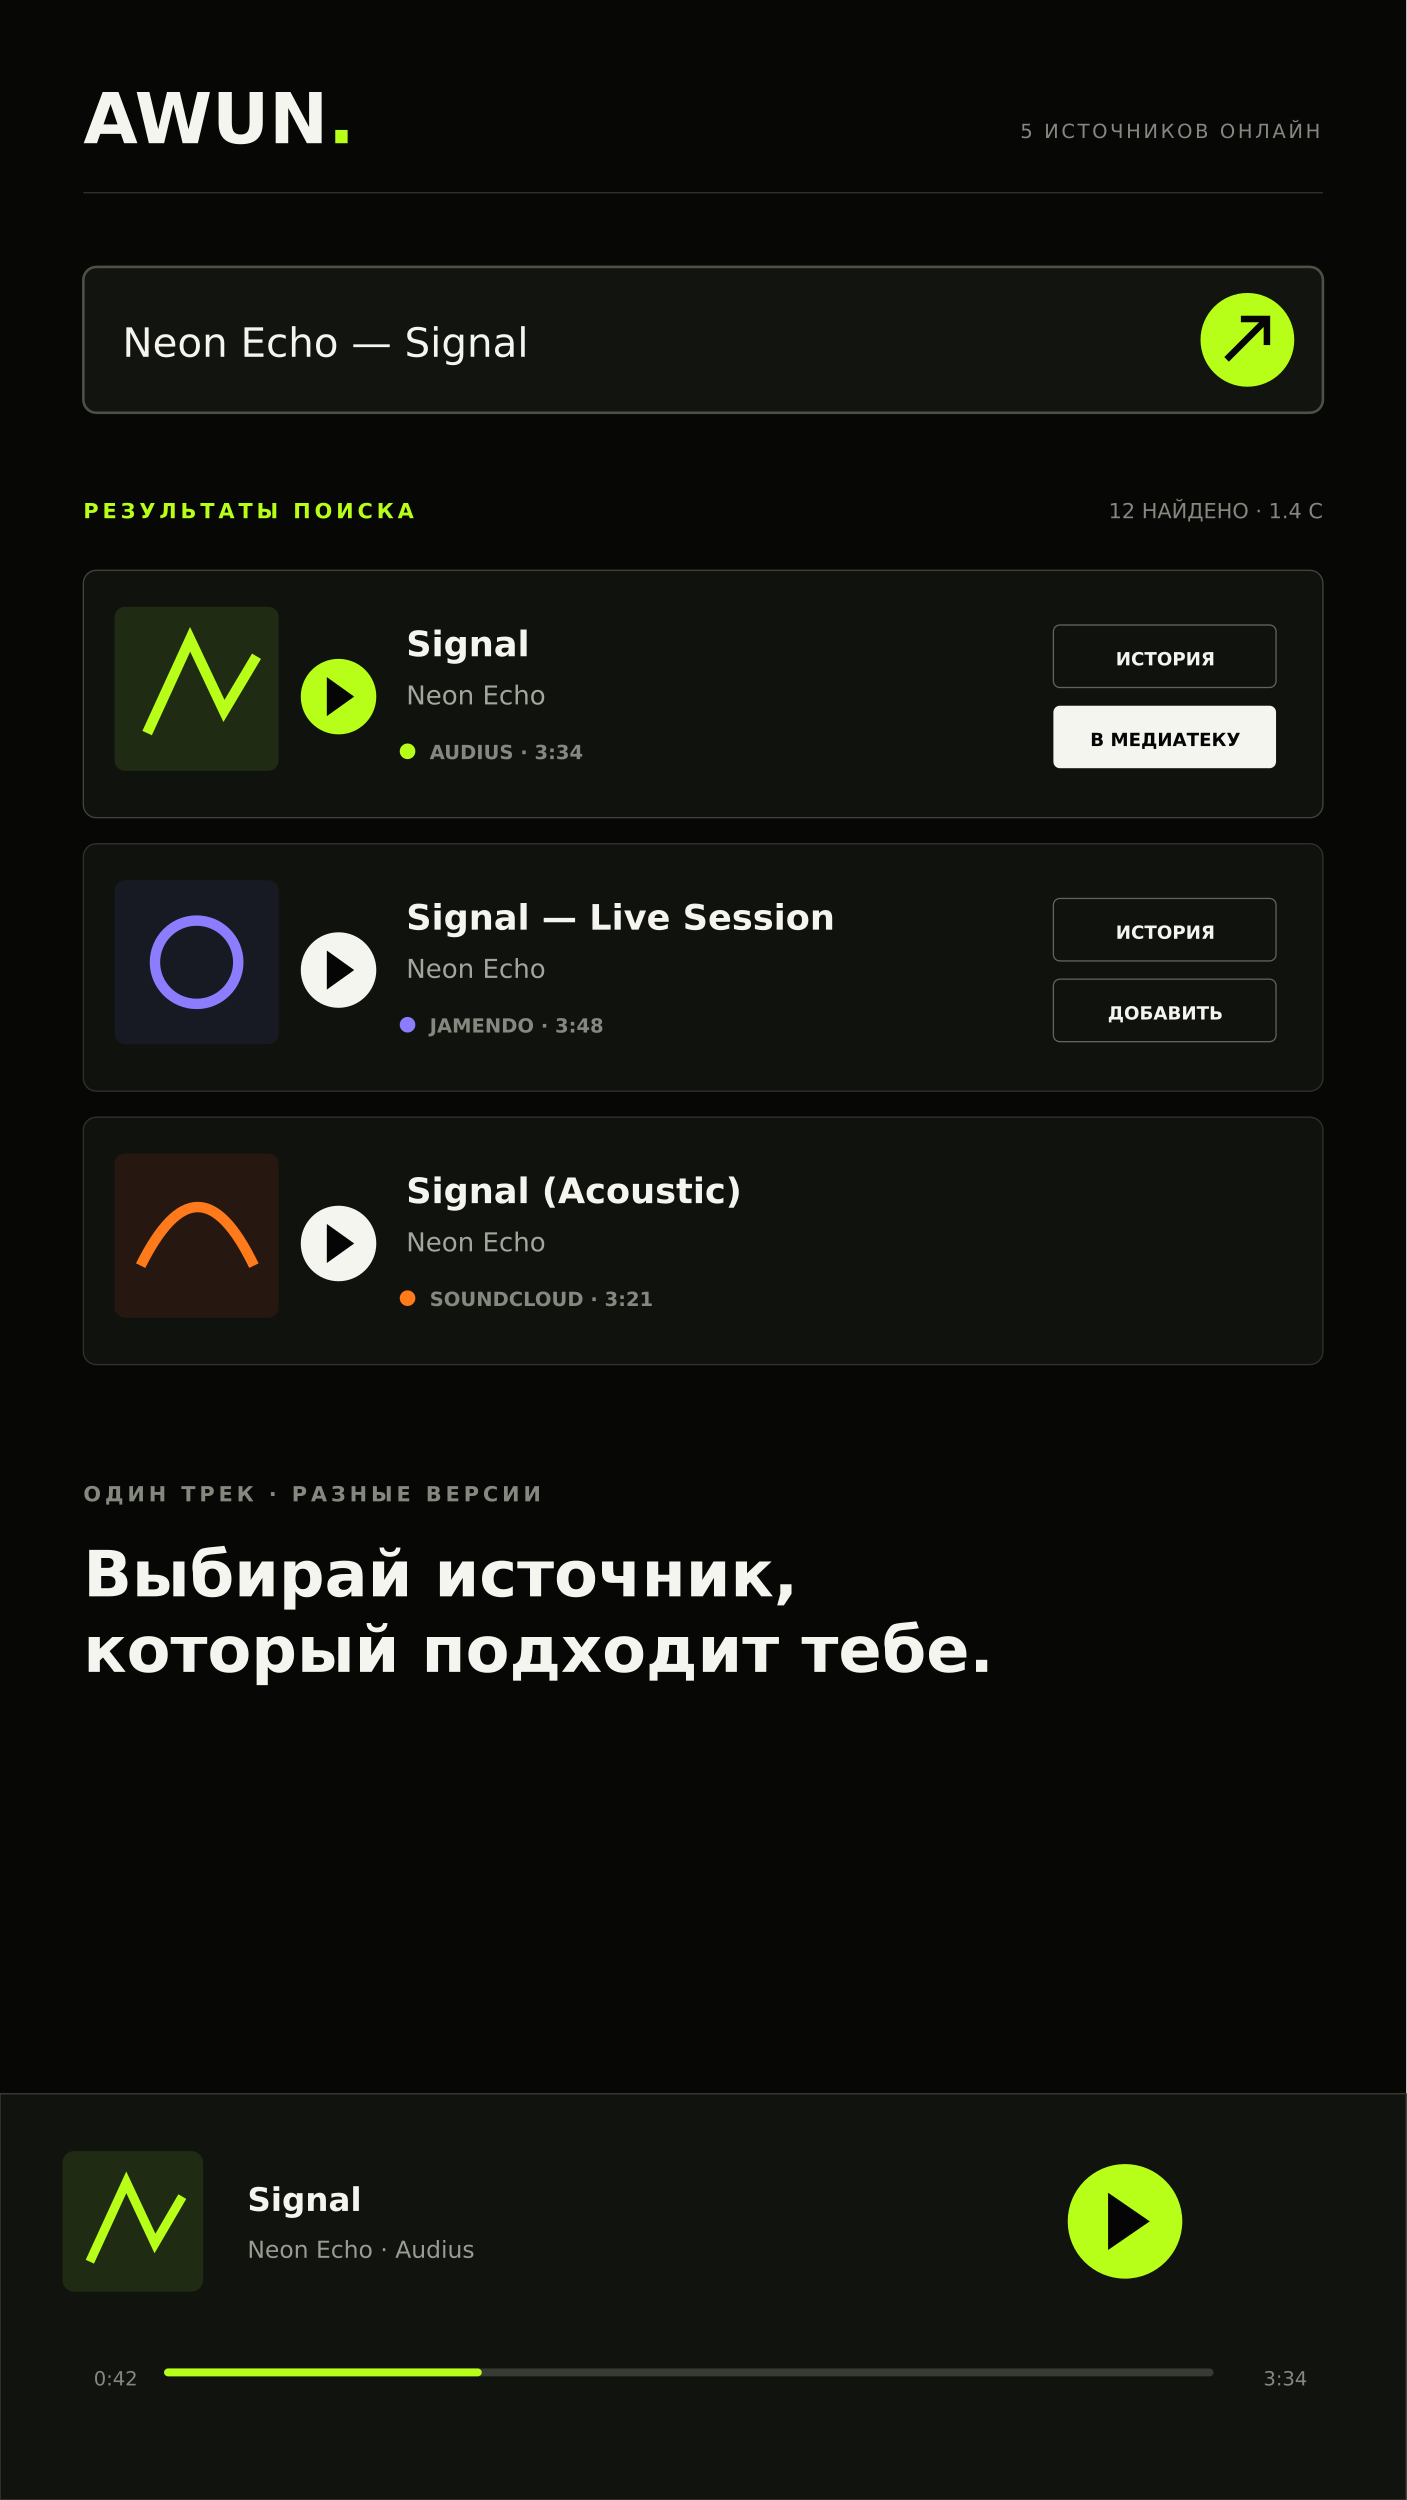
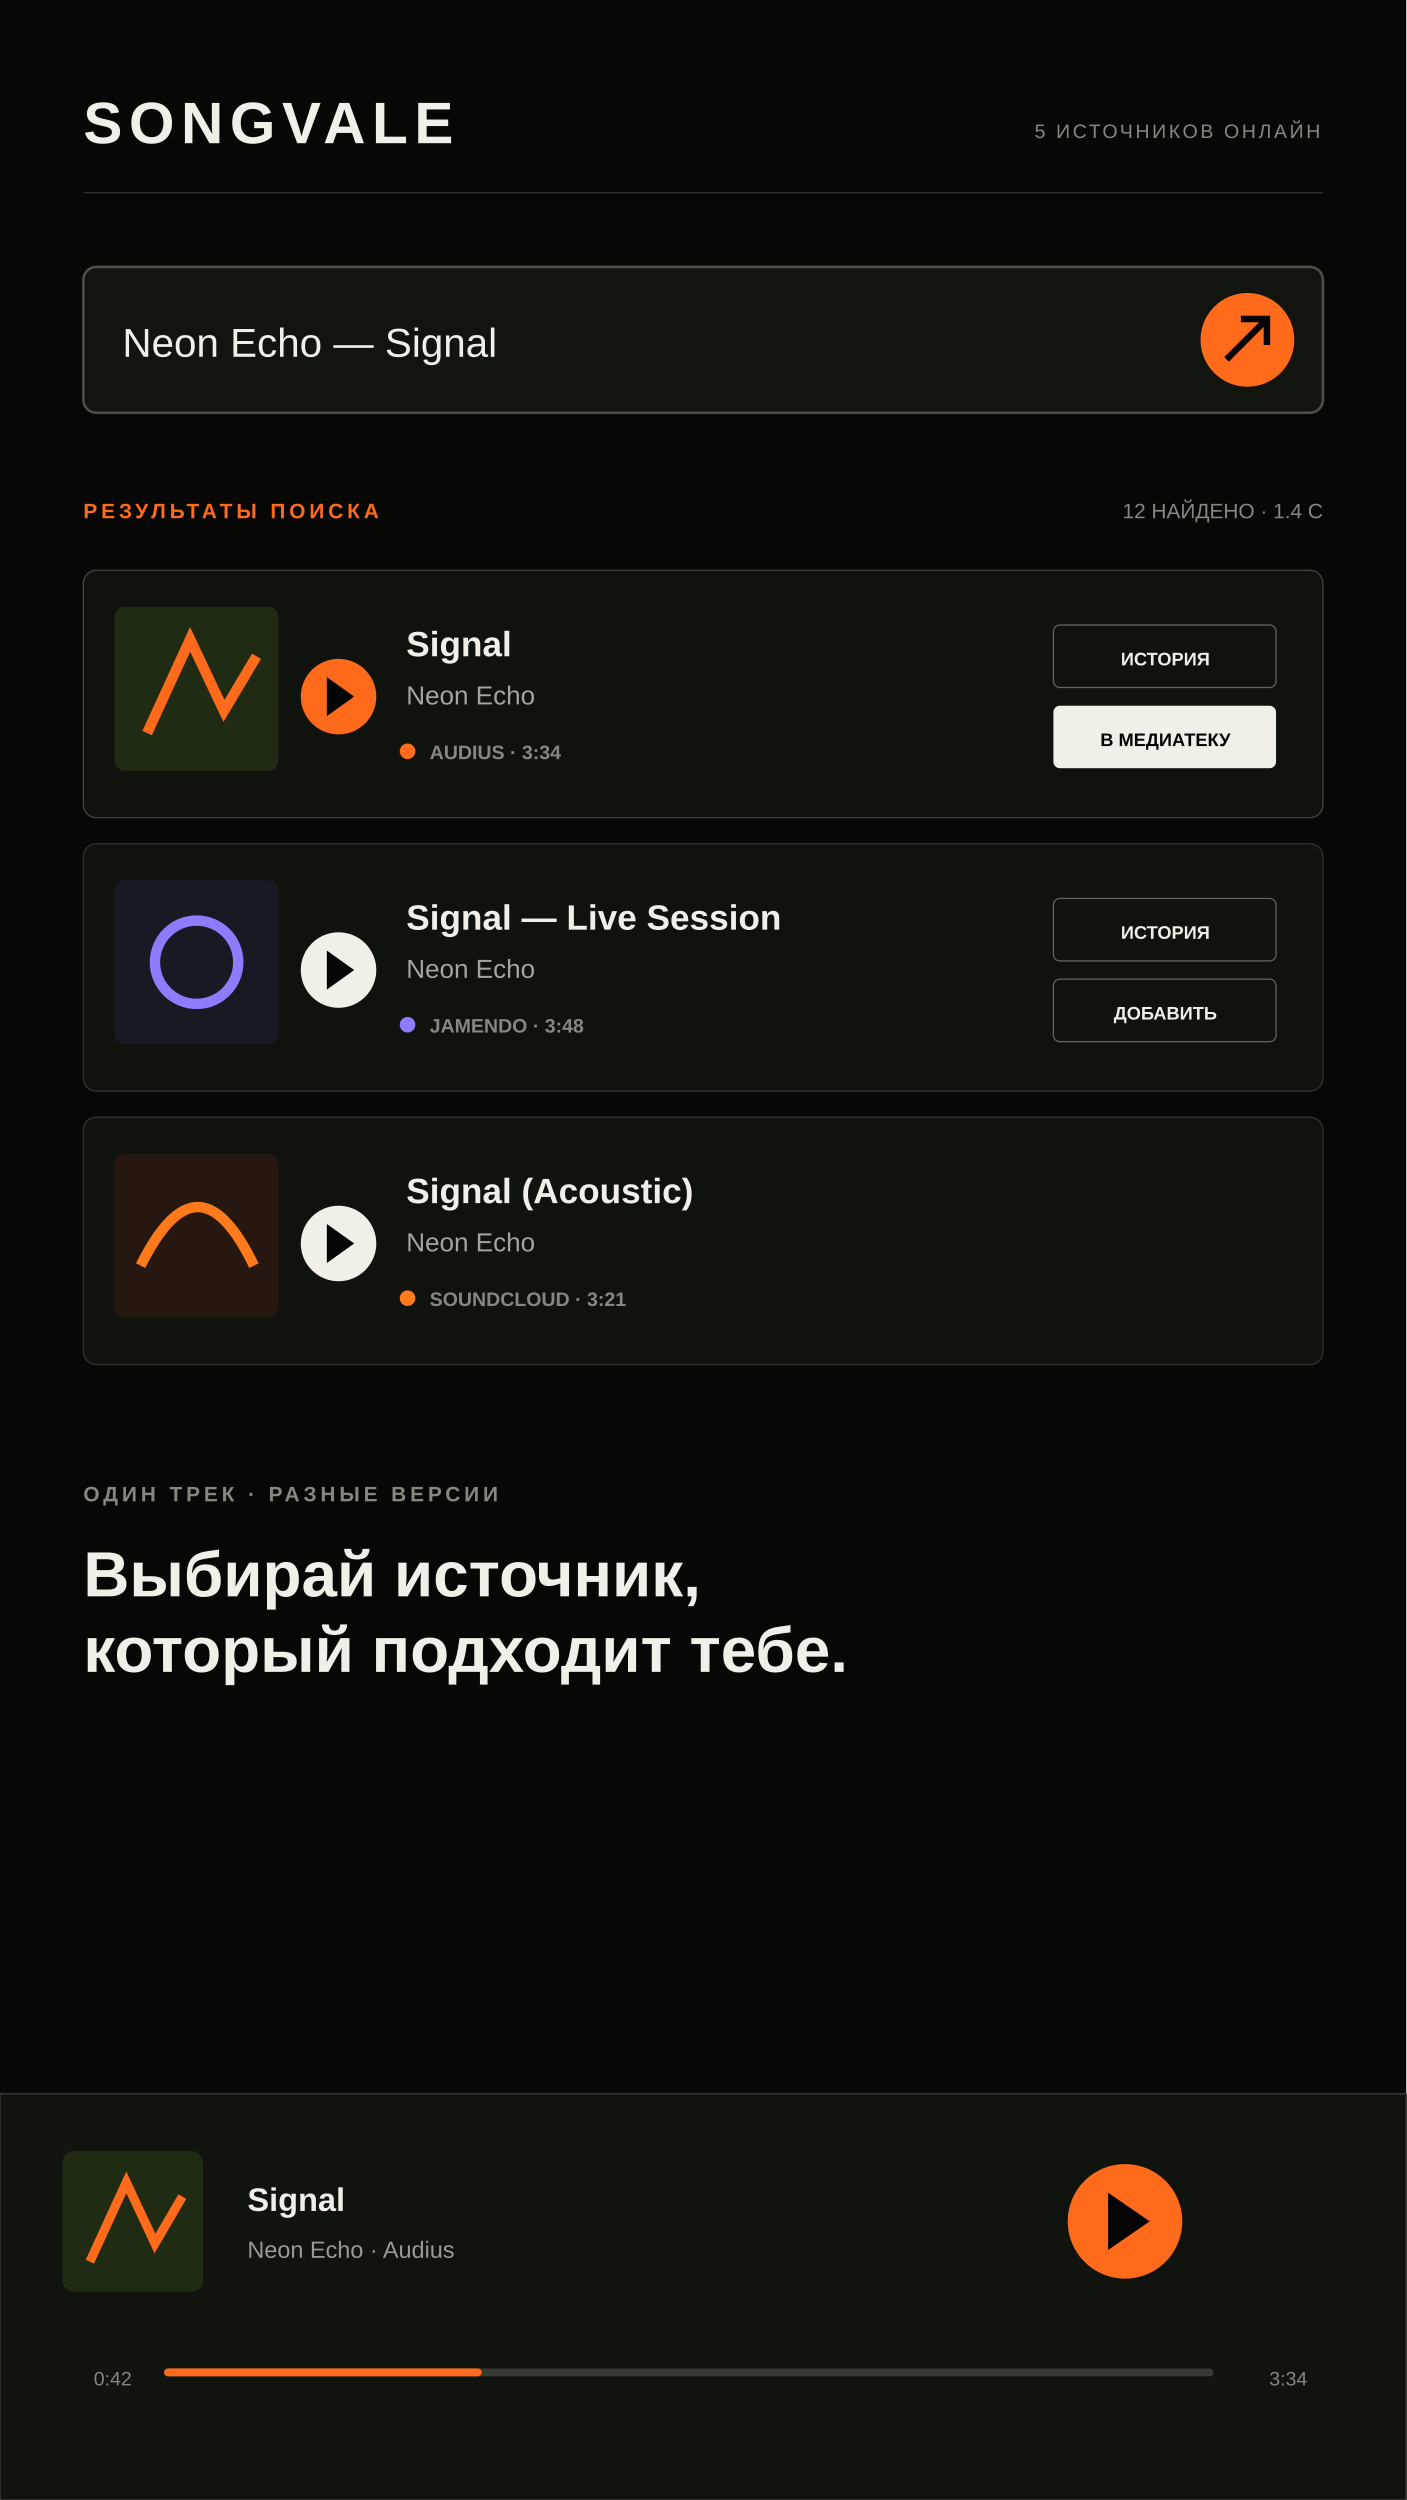
<svg xmlns="http://www.w3.org/2000/svg" width="1080" height="1920" viewBox="0 0 1080 1920">
  <rect width="1080" height="1920" fill="#070806" />
-   <text x="64" y="110" fill="#f5f5ef" font-family="DejaVu Sans" font-size="54" font-weight="900">AWUN<tspan fill="#b7ff19">.</tspan>
-   </text>
-   <text x="1014" y="106" fill="#85887f" font-family="DejaVu Sans" font-size="15" text-anchor="end" letter-spacing="2">5 ИСТОЧНИКОВ ОНЛАЙН</text>
+   <text x="64" y="110" fill="#f1f0e8" font-family="Avenir Next,Helvetica Neue,Arial" font-size="45" font-weight="600" letter-spacing="5">SONGVALE</text>
+   <text x="1014" y="106" fill="#85887f" font-family="Avenir Next,Helvetica Neue,Arial" font-size="15" text-anchor="end" letter-spacing="2">5 ИСТОЧНИКОВ ОНЛАЙН</text>
  <line x1="64" y1="148" x2="1016" y2="148" stroke="#30332c" />
  <rect x="64" y="205" width="952" height="112" rx="10" fill="#12140f" stroke="#4c5045" stroke-width="2" />
-   <text x="94" y="274" fill="#f5f5ef" font-family="DejaVu Sans" font-size="31">Neon Echo — Signal</text>
-   <circle cx="958" cy="261" r="36" fill="#b7ff19" />
+   <text x="94" y="274" fill="#f1f0e8" font-family="Avenir Next,Helvetica Neue,Arial" font-size="31">Neon Echo — Signal</text>
+   <circle cx="958" cy="261" r="36" fill="#ff6b1a" />
  <path d="M942 276l31-31M953 245h20v20" fill="none" stroke="#050505" stroke-width="5" />
-   <text x="64" y="398" fill="#b7ff19" font-family="DejaVu Sans" font-size="16" font-weight="700" letter-spacing="3">РЕЗУЛЬТАТЫ ПОИСКА</text>
-   <text x="1016" y="398" fill="#85887f" font-family="DejaVu Sans" font-size="16" text-anchor="end">12 НАЙДЕНО · 1.4 С</text>
-   <g font-family="DejaVu Sans">
+   <text x="64" y="398" fill="#ff6b1a" font-family="Avenir Next,Helvetica Neue,Arial" font-size="16" font-weight="700" letter-spacing="3">РЕЗУЛЬТАТЫ ПОИСКА</text>
+   <text x="1016" y="398" fill="#85887f" font-family="Avenir Next,Helvetica Neue,Arial" font-size="16" text-anchor="end">12 НАЙДЕНО · 1.4 С</text>
+   <g font-family="Avenir Next,Helvetica Neue,Arial">
    <rect x="64" y="438" width="952" height="190" rx="10" fill="#10120e" stroke="#42463b" />
    <rect x="88" y="466" width="126" height="126" rx="8" fill="#1f2b12" />
-     <path d="M113 563l33-72 26 55 25-42" fill="none" stroke="#b7ff19" stroke-width="8" />
-     <circle cx="260" cy="535" r="29" fill="#b7ff19" />
+     <path d="M113 563l33-72 26 55 25-42" fill="none" stroke="#ff6b1a" stroke-width="8" />
+     <circle cx="260" cy="535" r="29" fill="#ff6b1a" />
    <path d="M251 520l21 15-21 15z" fill="#050505" />
-     <text x="312" y="504" fill="#f5f5ef" font-size="27" font-weight="800">Signal</text>
+     <text x="312" y="504" fill="#f1f0e8" font-size="27" font-weight="800">Signal</text>
    <text x="312" y="541" fill="#a4a69e" font-size="20">Neon Echo</text>
-     <circle cx="313" cy="577" r="6" fill="#b7ff19" />
+     <circle cx="313" cy="577" r="6" fill="#ff6b1a" />
    <text x="330" y="583" fill="#85887f" font-size="15" font-weight="700">AUDIUS · 3:34</text>
    <rect x="809" y="480" width="171" height="48" rx="5" fill="none" stroke="#606459" />
-     <text x="895" y="511" fill="#f5f5ef" font-size="14" font-weight="800" text-anchor="middle">ИСТОРИЯ</text>
-     <rect x="809" y="542" width="171" height="48" rx="5" fill="#f5f5ef" />
+     <text x="895" y="511" fill="#f1f0e8" font-size="14" font-weight="800" text-anchor="middle">ИСТОРИЯ</text>
+     <rect x="809" y="542" width="171" height="48" rx="5" fill="#f1f0e8" />
    <text x="895" y="573" fill="#050505" font-size="14" font-weight="800" text-anchor="middle">В МЕДИАТЕКУ</text>
    <rect x="64" y="648" width="952" height="190" rx="10" fill="#10120e" stroke="#30332c" />
    <rect x="88" y="676" width="126" height="126" rx="8" fill="#171923" />
    <circle cx="151" cy="739" r="32" fill="none" stroke="#8c7dff" stroke-width="8" />
-     <circle cx="260" cy="745" r="29" fill="#f5f5ef" />
+     <circle cx="260" cy="745" r="29" fill="#f1f0e8" />
    <path d="M251 730l21 15-21 15z" fill="#050505" />
-     <text x="312" y="714" fill="#f5f5ef" font-size="27" font-weight="800">Signal — Live Session</text>
+     <text x="312" y="714" fill="#f1f0e8" font-size="27" font-weight="800">Signal — Live Session</text>
    <text x="312" y="751" fill="#a4a69e" font-size="20">Neon Echo</text>
    <circle cx="313" cy="787" r="6" fill="#8c7dff" />
    <text x="330" y="793" fill="#85887f" font-size="15" font-weight="700">JAMENDO · 3:48</text>
    <rect x="809" y="690" width="171" height="48" rx="5" fill="none" stroke="#606459" />
-     <text x="895" y="721" fill="#f5f5ef" font-size="14" font-weight="800" text-anchor="middle">ИСТОРИЯ</text>
+     <text x="895" y="721" fill="#f1f0e8" font-size="14" font-weight="800" text-anchor="middle">ИСТОРИЯ</text>
    <rect x="809" y="752" width="171" height="48" rx="5" fill="none" stroke="#606459" />
-     <text x="895" y="783" fill="#f5f5ef" font-size="14" font-weight="800" text-anchor="middle">ДОБАВИТЬ</text>
+     <text x="895" y="783" fill="#f1f0e8" font-size="14" font-weight="800" text-anchor="middle">ДОБАВИТЬ</text>
    <rect x="64" y="858" width="952" height="190" rx="10" fill="#10120e" stroke="#30332c" />
    <rect x="88" y="886" width="126" height="126" rx="8" fill="#261810" />
    <path d="M108 972c30-60 58-60 87 0" fill="none" stroke="#ff7a1a" stroke-width="8" />
-     <circle cx="260" cy="955" r="29" fill="#f5f5ef" />
+     <circle cx="260" cy="955" r="29" fill="#f1f0e8" />
    <path d="M251 940l21 15-21 15z" fill="#050505" />
-     <text x="312" y="924" fill="#f5f5ef" font-size="27" font-weight="800">Signal (Acoustic)</text>
+     <text x="312" y="924" fill="#f1f0e8" font-size="27" font-weight="800">Signal (Acoustic)</text>
    <text x="312" y="961" fill="#a4a69e" font-size="20">Neon Echo</text>
    <circle cx="313" cy="997" r="6" fill="#ff7a1a" />
    <text x="330" y="1003" fill="#85887f" font-size="15" font-weight="700">SOUNDCLOUD · 3:21</text>
  </g>
-   <text x="64" y="1153" fill="#85887f" font-family="DejaVu Sans" font-size="16" font-weight="700" letter-spacing="3">ОДИН ТРЕК · РАЗНЫЕ ВЕРСИИ</text>
-   <text x="64" y="1226" fill="#f5f5ef" font-family="DejaVu Sans" font-size="49" font-weight="900">Выбирай источник,</text>
-   <text x="64" y="1284" fill="#f5f5ef" font-family="DejaVu Sans" font-size="49" font-weight="900">который подходит тебе.</text>
+   <text x="64" y="1153" fill="#85887f" font-family="Avenir Next,Helvetica Neue,Arial" font-size="16" font-weight="700" letter-spacing="3">ОДИН ТРЕК · РАЗНЫЕ ВЕРСИИ</text>
+   <text x="64" y="1226" fill="#f1f0e8" font-family="Avenir Next,Helvetica Neue,Arial" font-size="49" font-weight="900">Выбирай источник,</text>
+   <text x="64" y="1284" fill="#f1f0e8" font-family="Avenir Next,Helvetica Neue,Arial" font-size="49" font-weight="900">который подходит тебе.</text>
  <rect x="0" y="1608" width="1080" height="312" fill="#11130e" stroke="#3b3f35" />
  <rect x="48" y="1652" width="108" height="108" rx="9" fill="#1f2b12" />
-   <path d="M69 1737l28-61 22 47 21-36" fill="none" stroke="#b7ff19" stroke-width="7" />
-   <text x="190" y="1698" fill="#f5f5ef" font-family="DejaVu Sans" font-size="25" font-weight="800">Signal</text>
-   <text x="190" y="1734" fill="#9a9c94" font-family="DejaVu Sans" font-size="18">Neon Echo · Audius</text>
-   <circle cx="864" cy="1706" r="44" fill="#b7ff19" />
+   <path d="M69 1737l28-61 22 47 21-36" fill="none" stroke="#ff6b1a" stroke-width="7" />
+   <text x="190" y="1698" fill="#f1f0e8" font-family="Avenir Next,Helvetica Neue,Arial" font-size="25" font-weight="800">Signal</text>
+   <text x="190" y="1734" fill="#9a9c94" font-family="Avenir Next,Helvetica Neue,Arial" font-size="18">Neon Echo · Audius</text>
+   <circle cx="864" cy="1706" r="44" fill="#ff6b1a" />
  <path d="M851 1684l32 22-32 22z" fill="#050505" />
-   <text x="72" y="1832" fill="#85887f" font-family="DejaVu Sans" font-size="15">0:42</text>
+   <text x="72" y="1832" fill="#85887f" font-family="Avenir Next,Helvetica Neue,Arial" font-size="15">0:42</text>
  <rect x="126" y="1819" width="806" height="6" rx="3" fill="#383b33" />
-   <rect x="126" y="1819" width="244" height="6" rx="3" fill="#b7ff19" />
-   <text x="1004" y="1832" fill="#85887f" font-family="DejaVu Sans" font-size="15" text-anchor="end">3:34</text>
+   <rect x="126" y="1819" width="244" height="6" rx="3" fill="#ff6b1a" />
+   <text x="1004" y="1832" fill="#85887f" font-family="Avenir Next,Helvetica Neue,Arial" font-size="15" text-anchor="end">3:34</text>
</svg>
